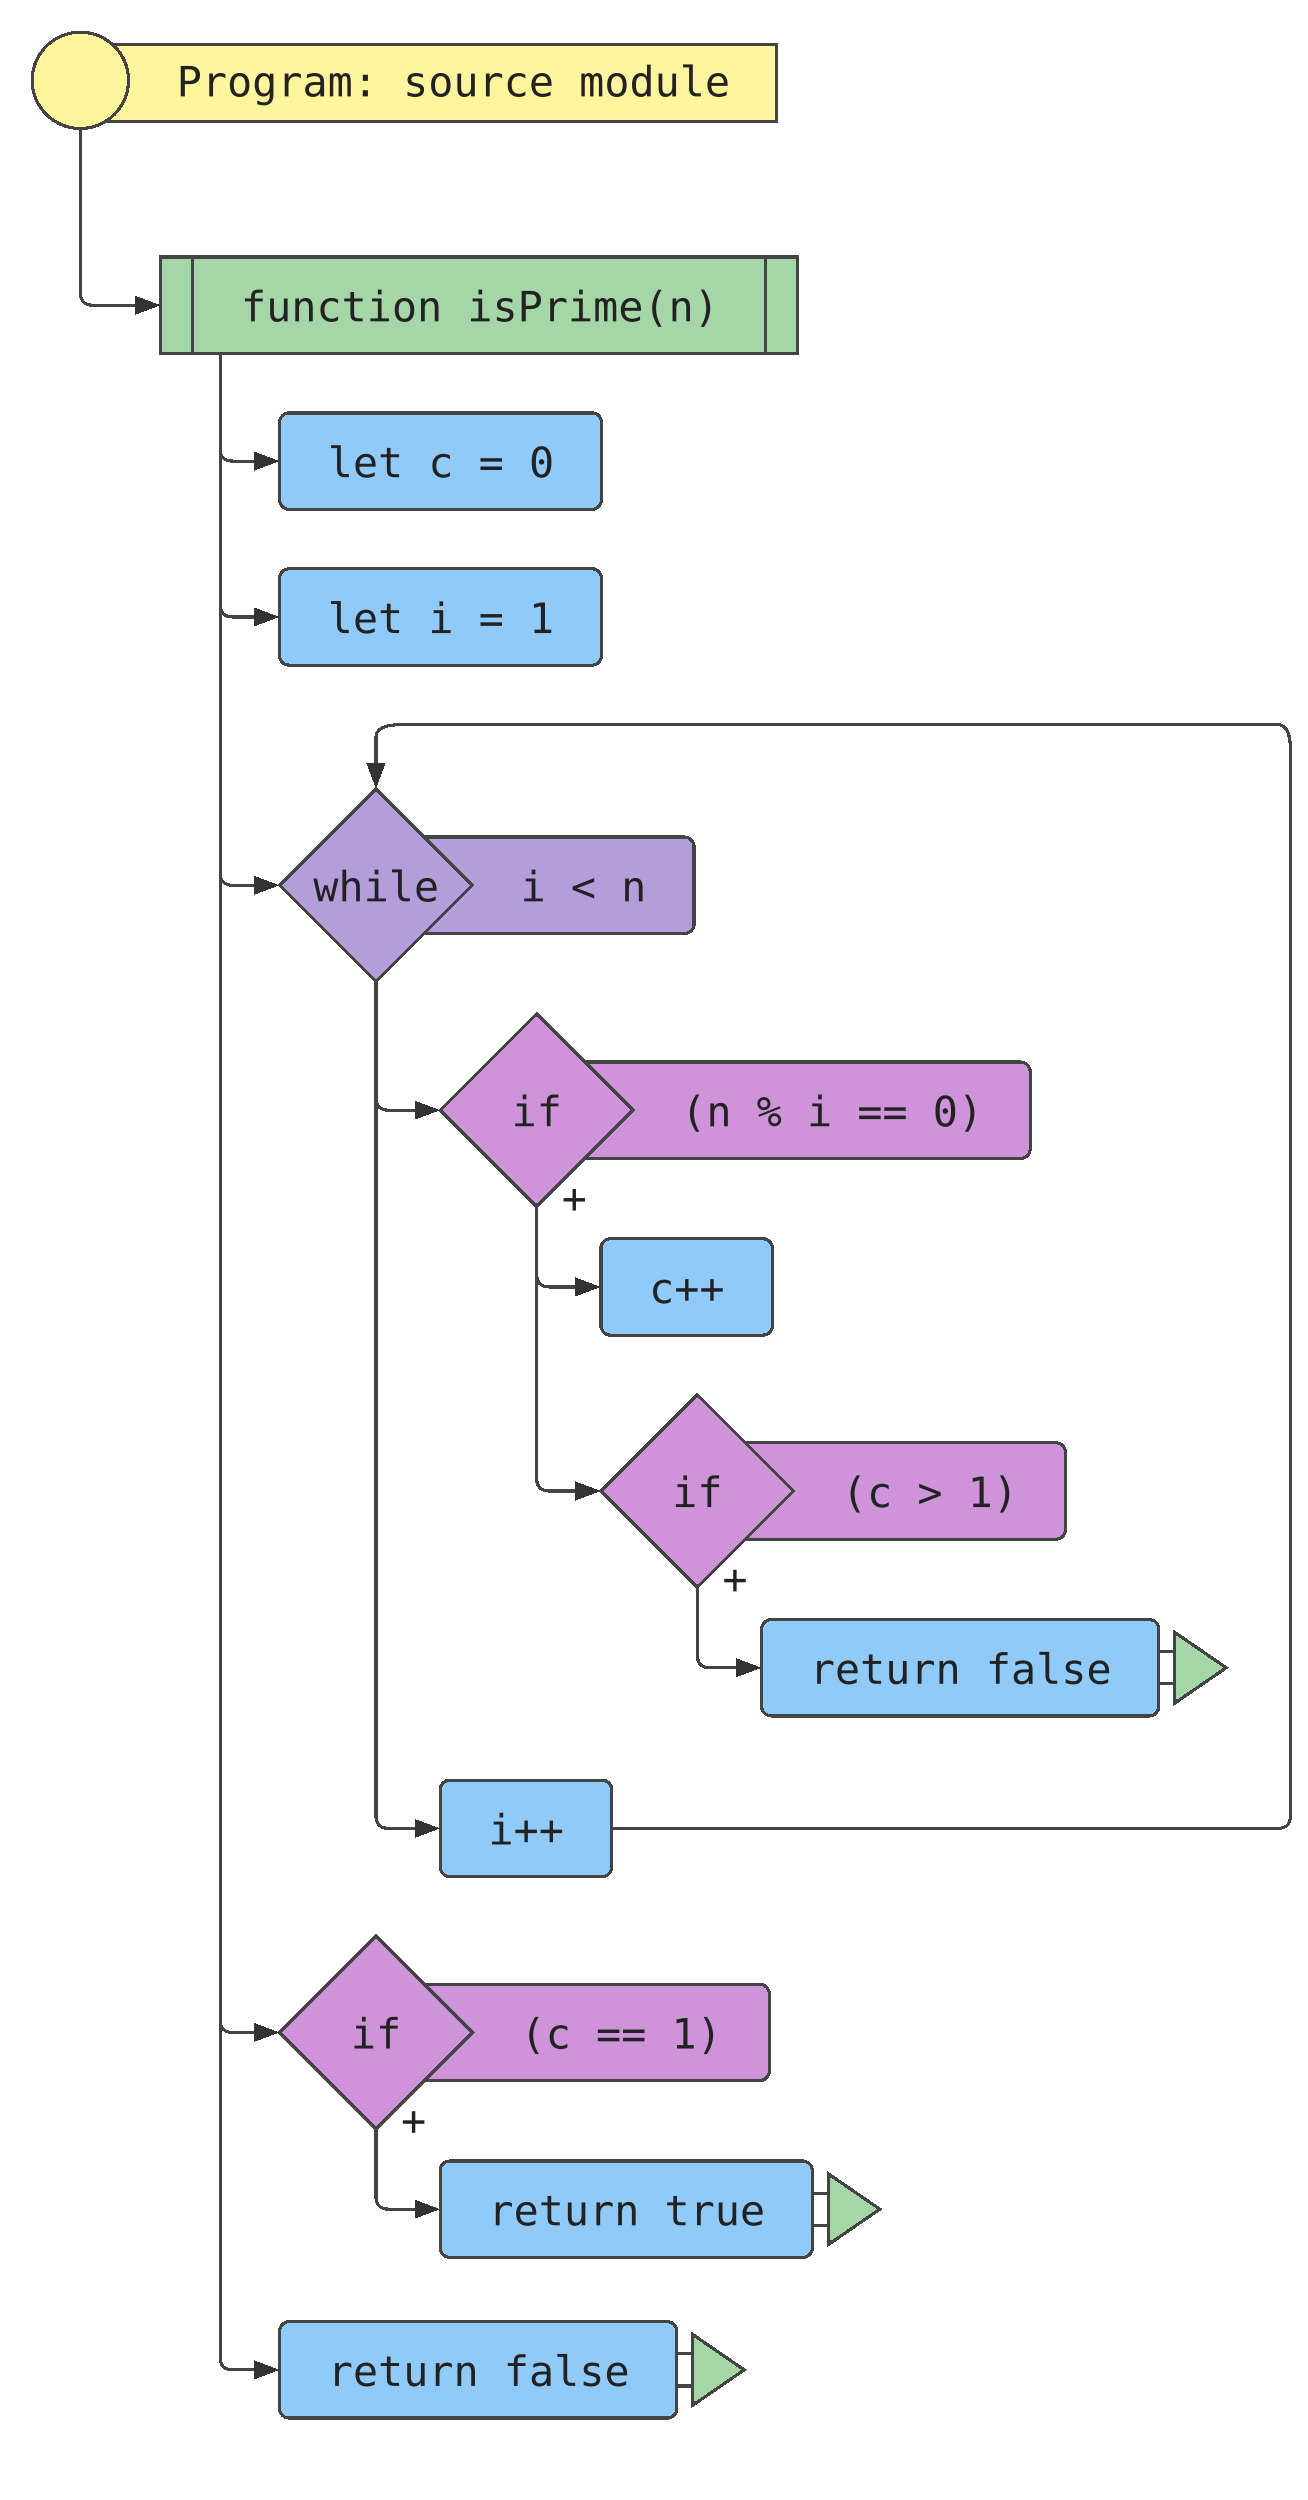
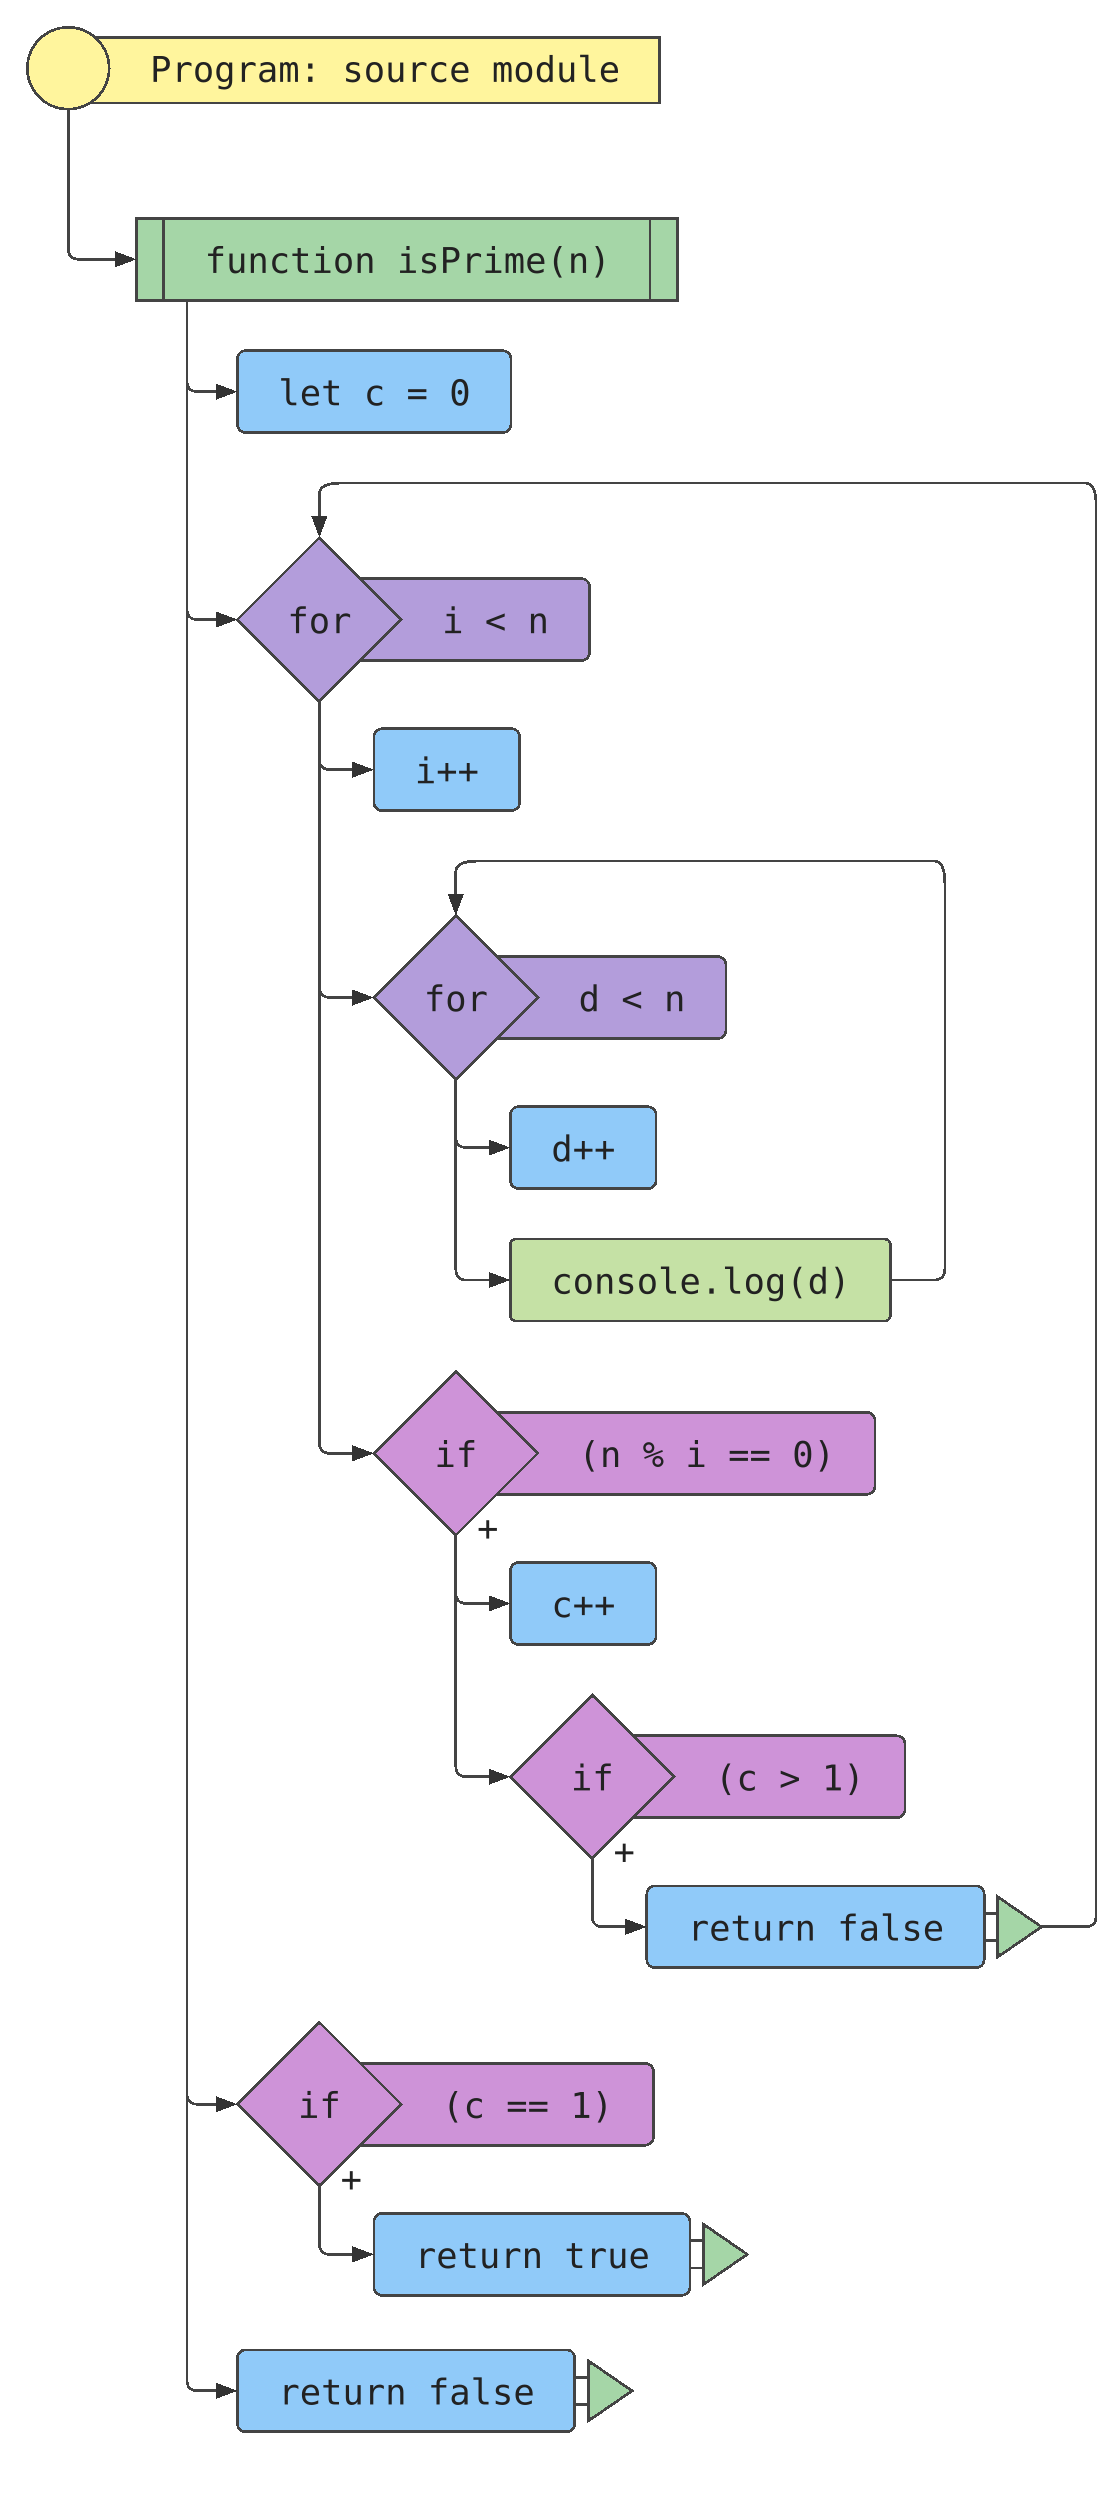
- <svg xmlns="http://www.w3.org/2000/svg" width="407" height="778" shape-rendering="optimizeSpeed">
+ <svg xmlns="http://www.w3.org/2000/svg" width="407" height="916" shape-rendering="optimizeSpeed">
  <g>
    <rect x="50" y="80" width="198.2" height="30" style="fill:#a5d6a7; stroke:#444; stroke-width:1" />
    <line x1="60" y1="80" x2="60" y2="110" style="fill:#a5d6a7; stroke:#444; stroke-width:1" />
    <line x1="238.2" y1="80" x2="238.2" y2="110" style="fill:#a5d6a7; stroke:#444; stroke-width:1" />
    <text x="75" y="100" font-family="monospace" font-size="13" fill="#222">
      <tspan x="75" y="100">function isPrime(n)</tspan>
    </text>
  </g>
  <g>
    <rect x="87" y="128.5" width="100.2" height="30" rx="3" ry="3" style="fill:#90caf9; stroke:#444; stroke-width:1" />
    <text x="102" y="148.5" font-family="monospace" font-size="13" fill="#222">
      <tspan x="102" y="148.5">let c = 0</tspan>
    </text>
  </g>
  <g>
-     <rect x="87" y="177" width="100.2" height="30" rx="3" ry="3" style="fill:#90caf9; stroke:#444; stroke-width:1" />
-     <text x="102" y="197" font-family="monospace" font-size="13" fill="#222">
-       <tspan x="102" y="197">let i = 1</tspan>
+     <rect x="117" y="212" width="99" height="30" rx="3" ry="3" style="fill:#b39ddb; stroke:#444; stroke-width:1" />
+     <polygon points="87,227 117,197 147,227 117,257" style="fill:#b39ddb; stroke:#444; stroke-width:1" />
+     <text x="162" y="232" font-family="monospace" font-size="13" fill="#222">
+       <tspan x="162" y="232">i &lt; n</tspan>
+     </text>
+     <text x="105.3" y="232" font-family="monospace" font-size="13" fill="#222">for</text>
+   </g>
+   <g>
+     <rect x="137" y="267" width="53.4" height="30" rx="3" ry="3" style="fill:#90caf9; stroke:#444; stroke-width:1" />
+     <text x="152" y="287" font-family="monospace" font-size="13" fill="#222">
+       <tspan x="152" y="287">i++</tspan>
    </text>
  </g>
  <g>
-     <rect x="117" y="260.5" width="99" height="30" rx="3" ry="3" style="fill:#b39ddb; stroke:#444; stroke-width:1" />
-     <polygon points="87,275.5 117,245.5 147,275.5 117,305.5" style="fill:#b39ddb; stroke:#444; stroke-width:1" />
-     <text x="162" y="280.5" font-family="monospace" font-size="13" fill="#222">
-       <tspan x="162" y="280.5">i &lt; n</tspan>
+     <rect x="167" y="350.5" width="99" height="30" rx="3" ry="3" style="fill:#b39ddb; stroke:#444; stroke-width:1" />
+     <polygon points="137,365.5 167,335.5 197,365.5 167,395.5" style="fill:#b39ddb; stroke:#444; stroke-width:1" />
+     <text x="212" y="370.5" font-family="monospace" font-size="13" fill="#222">
+       <tspan x="212" y="370.5">d &lt; n</tspan>
    </text>
-     <text x="97.5" y="280.5" font-family="monospace" font-size="13" fill="#222">while</text>
+     <text x="155.3" y="370.5" font-family="monospace" font-size="13" fill="#222">for</text>
  </g>
  <g>
-     <rect x="167" y="330.5" width="153.6" height="30" rx="3" ry="3" style="fill:#ce93d8; stroke:#444; stroke-width:1" />
-     <polygon points="137,345.5 167,315.5 197,345.5 167,375.5" style="fill:#ce93d8; stroke:#444; stroke-width:1" />
-     <text x="212" y="350.5" font-family="monospace" font-size="13" fill="#222">
-       <tspan x="212" y="350.5">(n % i == 0)</tspan>
-     </text>
-     <text x="159.2" y="350.5" font-family="monospace" font-size="13" fill="#222">if</text>
-     <text x="174.8" y="377.45" font-family="monospace" font-size="13" fill="#222">+</text>
-   </g>
-   <g>
-     <rect x="187" y="385.5" width="53.4" height="30" rx="3" ry="3" style="fill:#90caf9; stroke:#444; stroke-width:1" />
-     <text x="202" y="405.5" font-family="monospace" font-size="13" fill="#222">
-       <tspan x="202" y="405.5">c++</tspan>
+     <rect x="187" y="405.5" width="53.4" height="30" rx="3" ry="3" style="fill:#90caf9; stroke:#444; stroke-width:1" />
+     <text x="202" y="425.5" font-family="monospace" font-size="13" fill="#222">
+       <tspan x="202" y="425.5">d++</tspan>
    </text>
  </g>
  <g>
-     <rect x="217" y="449" width="114.6" height="30" rx="3" ry="3" style="fill:#ce93d8; stroke:#444; stroke-width:1" />
-     <polygon points="187,464 217,434 247,464 217,494" style="fill:#ce93d8; stroke:#444; stroke-width:1" />
-     <text x="262" y="469" font-family="monospace" font-size="13" fill="#222">
-       <tspan x="262" y="469">(c &gt; 1)</tspan>
-     </text>
-     <text x="209.2" y="469" font-family="monospace" font-size="13" fill="#222">if</text>
-     <text x="224.8" y="495.95" font-family="monospace" font-size="13" fill="#222">+</text>
-   </g>
-   <g>
-     <rect x="237" y="504" width="123.6" height="30" rx="3" ry="3" style="fill:#90caf9; stroke:#444; stroke-width:1" />
-     <line x1="360.6" y1="514" x2="365.6" y2="514" style="fill:#a5d6a7; stroke:#444; stroke-width:1" />
-     <line x1="360.6" y1="524" x2="365.6" y2="524" style="fill:#a5d6a7; stroke:#444; stroke-width:1" />
-     <path d="M365.6, 508 L381.6, 519 L365.6, 530 Z" fill="#a5d6a7" stroke="#444" stroke-width="1" />
-     <text x="252" y="524" font-family="monospace" font-size="13" fill="#222">
-       <tspan x="252" y="524">return false</tspan>
+     <rect x="187" y="454" width="139.2" height="30" rx="2" ry="2" style="fill:#C5E1A5; stroke:#444; stroke-width:1" />
+     <text x="202" y="474" font-family="monospace" font-size="13" fill="#222">
+       <tspan x="202" y="474">console.log(d)</tspan>
    </text>
  </g>
  <g>
-     <rect x="137" y="554" width="53.4" height="30" rx="3" ry="3" style="fill:#90caf9; stroke:#444; stroke-width:1" />
-     <text x="152" y="574" font-family="monospace" font-size="13" fill="#222">
-       <tspan x="152" y="574">i++</tspan>
+     <rect x="167" y="517.5" width="153.6" height="30" rx="3" ry="3" style="fill:#ce93d8; stroke:#444; stroke-width:1" />
+     <polygon points="137,532.5 167,502.5 197,532.5 167,562.5" style="fill:#ce93d8; stroke:#444; stroke-width:1" />
+     <text x="212" y="537.5" font-family="monospace" font-size="13" fill="#222">
+       <tspan x="212" y="537.5">(n % i == 0)</tspan>
+     </text>
+     <text x="159.2" y="537.5" font-family="monospace" font-size="13" fill="#222">if</text>
+     <text x="174.8" y="564.45" font-family="monospace" font-size="13" fill="#222">+</text>
+   </g>
+   <g>
+     <rect x="187" y="572.5" width="53.4" height="30" rx="3" ry="3" style="fill:#90caf9; stroke:#444; stroke-width:1" />
+     <text x="202" y="592.5" font-family="monospace" font-size="13" fill="#222">
+       <tspan x="202" y="592.5">c++</tspan>
    </text>
  </g>
  <g>
-     <rect x="117" y="617.5" width="122.4" height="30" rx="3" ry="3" style="fill:#ce93d8; stroke:#444; stroke-width:1" />
-     <polygon points="87,632.5 117,602.5 147,632.5 117,662.5" style="fill:#ce93d8; stroke:#444; stroke-width:1" />
-     <text x="162" y="637.5" font-family="monospace" font-size="13" fill="#222">
-       <tspan x="162" y="637.5">(c == 1)</tspan>
+     <rect x="217" y="636" width="114.6" height="30" rx="3" ry="3" style="fill:#ce93d8; stroke:#444; stroke-width:1" />
+     <polygon points="187,651 217,621 247,651 217,681" style="fill:#ce93d8; stroke:#444; stroke-width:1" />
+     <text x="262" y="656" font-family="monospace" font-size="13" fill="#222">
+       <tspan x="262" y="656">(c &gt; 1)</tspan>
    </text>
-     <text x="109.2" y="637.5" font-family="monospace" font-size="13" fill="#222">if</text>
-     <text x="124.8" y="664.45" font-family="monospace" font-size="13" fill="#222">+</text>
+     <text x="209.2" y="656" font-family="monospace" font-size="13" fill="#222">if</text>
+     <text x="224.8" y="682.95" font-family="monospace" font-size="13" fill="#222">+</text>
  </g>
  <g>
-     <rect x="137" y="672.5" width="115.8" height="30" rx="3" ry="3" style="fill:#90caf9; stroke:#444; stroke-width:1" />
-     <line x1="252.8" y1="682.5" x2="257.8" y2="682.5" style="fill:#a5d6a7; stroke:#444; stroke-width:1" />
-     <line x1="252.8" y1="692.5" x2="257.8" y2="692.5" style="fill:#a5d6a7; stroke:#444; stroke-width:1" />
-     <path d="M257.8, 676.5 L273.8, 687.5 L257.8, 698.5 Z" fill="#a5d6a7" stroke="#444" stroke-width="1" />
-     <text x="152" y="692.5" font-family="monospace" font-size="13" fill="#222">
-       <tspan x="152" y="692.5">return true</tspan>
+     <rect x="237" y="691" width="123.6" height="30" rx="3" ry="3" style="fill:#90caf9; stroke:#444; stroke-width:1" />
+     <line x1="360.6" y1="701" x2="365.6" y2="701" style="fill:#a5d6a7; stroke:#444; stroke-width:1" />
+     <line x1="360.6" y1="711" x2="365.6" y2="711" style="fill:#a5d6a7; stroke:#444; stroke-width:1" />
+     <path d="M365.6, 695 L381.6, 706 L365.6, 717 Z" fill="#a5d6a7" stroke="#444" stroke-width="1" />
+     <text x="252" y="711" font-family="monospace" font-size="13" fill="#222">
+       <tspan x="252" y="711">return false</tspan>
    </text>
  </g>
  <g>
-     <rect x="87" y="722.5" width="123.6" height="30" rx="3" ry="3" style="fill:#90caf9; stroke:#444; stroke-width:1" />
-     <line x1="210.6" y1="732.5" x2="215.6" y2="732.5" style="fill:#a5d6a7; stroke:#444; stroke-width:1" />
-     <line x1="210.6" y1="742.5" x2="215.6" y2="742.5" style="fill:#a5d6a7; stroke:#444; stroke-width:1" />
-     <path d="M215.6, 726.5 L231.6, 737.5 L215.6, 748.5 Z" fill="#a5d6a7" stroke="#444" stroke-width="1" />
-     <text x="102" y="742.5" font-family="monospace" font-size="13" fill="#222">
-       <tspan x="102" y="742.5">return false</tspan>
+     <rect x="117" y="756" width="122.4" height="30" rx="3" ry="3" style="fill:#ce93d8; stroke:#444; stroke-width:1" />
+     <polygon points="87,771 117,741 147,771 117,801" style="fill:#ce93d8; stroke:#444; stroke-width:1" />
+     <text x="162" y="776" font-family="monospace" font-size="13" fill="#222">
+       <tspan x="162" y="776">(c == 1)</tspan>
+     </text>
+     <text x="109.2" y="776" font-family="monospace" font-size="13" fill="#222">if</text>
+     <text x="124.8" y="802.95" font-family="monospace" font-size="13" fill="#222">+</text>
+   </g>
+   <g>
+     <rect x="137" y="811" width="115.8" height="30" rx="3" ry="3" style="fill:#90caf9; stroke:#444; stroke-width:1" />
+     <line x1="252.8" y1="821" x2="257.8" y2="821" style="fill:#a5d6a7; stroke:#444; stroke-width:1" />
+     <line x1="252.8" y1="831" x2="257.8" y2="831" style="fill:#a5d6a7; stroke:#444; stroke-width:1" />
+     <path d="M257.8, 815 L273.8, 826 L257.8, 837 Z" fill="#a5d6a7" stroke="#444" stroke-width="1" />
+     <text x="152" y="831" font-family="monospace" font-size="13" fill="#222">
+       <tspan x="152" y="831">return true</tspan>
+     </text>
+   </g>
+   <g>
+     <rect x="87" y="861" width="123.6" height="30" rx="3" ry="3" style="fill:#90caf9; stroke:#444; stroke-width:1" />
+     <line x1="210.6" y1="871" x2="215.6" y2="871" style="fill:#a5d6a7; stroke:#444; stroke-width:1" />
+     <line x1="210.6" y1="881" x2="215.6" y2="881" style="fill:#a5d6a7; stroke:#444; stroke-width:1" />
+     <path d="M215.6, 865 L231.6, 876 L215.6, 887 Z" fill="#a5d6a7" stroke="#444" stroke-width="1" />
+     <text x="102" y="881" font-family="monospace" font-size="13" fill="#222">
+       <tspan x="102" y="881">return false</tspan>
    </text>
  </g>
  <g>
    <rect x="25" y="13.75" width="216.6" height="24" style="fill:#fff59d; stroke:#444; stroke-width:1" />
    <circle cx="25" cy="25" r="15" style="fill:#fff59d; stroke:#444; stroke-width:1" />
    <text x="55" y="30" font-family="monospace" font-size="13" fill="#222">
      <tspan x="55" y="30">Program: source module</tspan>
    </text>
  </g>
  <g>
    <path d="M25, 40 L25 91 Q25 95                 29 95                 L42 95 " style="fill:none; stroke:#444; stroke-width:1" />
    <path d="M42, 92 L50, 95 L42, 98 Z" fill="#333" />
  </g>
  <g>
    <path d="M68.5, 110 L68.5 139.5 Q68.5 143.5                 72.5 143.5                 L79 143.5 " style="fill:none; stroke:#444; stroke-width:1" />
    <path d="M79, 140.5 L87, 143.5 L79, 146.5 Z" fill="#333" />
  </g>
  <g>
-     <path d="M68.5, 110 L68.5 188 Q68.5 192                 72.5 192                 L79 192 " style="fill:none; stroke:#444; stroke-width:1" />
-     <path d="M79, 189 L87, 192 L79, 195 Z" fill="#333" />
+     <path d="M68.5, 110 L68.5 223 Q68.5 227                 72.5 227                 L79 227 " style="fill:none; stroke:#444; stroke-width:1" />
+     <path d="M79, 224 L87, 227 L79, 230 Z" fill="#333" />
  </g>
  <g>
-     <path d="M68.5, 110 L68.5 271.5 Q68.5 275.5                 72.5 275.5                 L79 275.5 " style="fill:none; stroke:#444; stroke-width:1" />
-     <path d="M79, 272.5 L87, 275.5 L79, 278.5 Z" fill="#333" />
+     <path d="M117, 257 L117 278 Q117 282                 121 282                 L129 282 " style="fill:none; stroke:#444; stroke-width:1" />
+     <path d="M129, 279 L137, 282 L129, 285 Z" fill="#333" />
  </g>
  <g>
-     <path d="M117, 305.5 L117 341.5 Q117 345.5                 121 345.5                 L129 345.5 " style="fill:none; stroke:#444; stroke-width:1" />
-     <path d="M129, 342.5 L137, 345.5 L129, 348.5 Z" fill="#333" />
+     <path d="M117, 257 L117 361.5 Q117 365.5                 121 365.5                 L129 365.5 " style="fill:none; stroke:#444; stroke-width:1" />
+     <path d="M129, 362.5 L137, 365.5 L129, 368.5 Z" fill="#333" />
  </g>
  <g>
-     <path d="M167, 375.5 L167 396.5 Q167 400.5                 171 400.5                 L179 400.5 " style="fill:none; stroke:#444; stroke-width:1" />
-     <path d="M179, 397.5 L187, 400.5 L179, 403.5 Z" fill="#333" />
+     <path d="M167, 395.5 L167 416.5 Q167 420.5                 171 420.5                 L179 420.5 " style="fill:none; stroke:#444; stroke-width:1" />
+     <path d="M179, 417.5 L187, 420.5 L179, 423.5 Z" fill="#333" />
  </g>
  <g>
-     <path d="M167, 375.5 L167 460 Q167 464                 171 464                 L179 464 " style="fill:none; stroke:#444; stroke-width:1" />
-     <path d="M179, 461 L187, 464 L179, 467 Z" fill="#333" />
+     <path d="M167, 395.5 L167 465 Q167 469                 171 469                 L179 469 " style="fill:none; stroke:#444; stroke-width:1" />
+     <path d="M179, 466 L187, 469 L179, 472 Z" fill="#333" />
  </g>
  <g>
-     <path d="M217, 494 L217 515 Q217 519                 221 519                 L229 519 " style="fill:none; stroke:#444; stroke-width:1" />
-     <path d="M229, 516 L237, 519 L229, 522 Z" fill="#333" />
+     <path d="M326.2, 469 L342.2 469  Q346.2 469                 346.2 465                 L346.2 323.5 Q346.2 315.5                 342.2 315.5                 L175 315.5  Q167 315.5                 167 319.5                 L167 327.5" style="fill:none; stroke:#444; stroke-width:1" />
+     <path d="M164, 327.5 L167, 335.5 L170, 327.5 Z" fill="#333" />
  </g>
  <g>
-     <path d="M117, 305.5 L117 565 Q117 569                 121 569                 L129 569 " style="fill:none; stroke:#444; stroke-width:1" />
-     <path d="M129, 566 L137, 569 L129, 572 Z" fill="#333" />
+     <path d="M117, 257 L117 528.5 Q117 532.5                 121 532.5                 L129 532.5 " style="fill:none; stroke:#444; stroke-width:1" />
+     <path d="M129, 529.5 L137, 532.5 L129, 535.5 Z" fill="#333" />
  </g>
  <g>
-     <path d="M190.4, 569 L397.6 569  Q401.6 569                 401.6 565                 L401.6 233.5 Q401.6 225.5                 397.6 225.5                 L125 225.5  Q117 225.5                 117 229.5                 L117 237.5" style="fill:none; stroke:#444; stroke-width:1" />
-     <path d="M114, 237.5 L117, 245.5 L120, 237.5 Z" fill="#333" />
+     <path d="M167, 562.5 L167 583.5 Q167 587.5                 171 587.5                 L179 587.5 " style="fill:none; stroke:#444; stroke-width:1" />
+     <path d="M179, 584.5 L187, 587.5 L179, 590.5 Z" fill="#333" />
  </g>
  <g>
-     <path d="M68.5, 110 L68.5 628.5 Q68.5 632.5                 72.5 632.5                 L79 632.5 " style="fill:none; stroke:#444; stroke-width:1" />
-     <path d="M79, 629.5 L87, 632.5 L79, 635.5 Z" fill="#333" />
+     <path d="M167, 562.5 L167 647 Q167 651                 171 651                 L179 651 " style="fill:none; stroke:#444; stroke-width:1" />
+     <path d="M179, 648 L187, 651 L179, 654 Z" fill="#333" />
  </g>
  <g>
-     <path d="M117, 662.5 L117 683.5 Q117 687.5                 121 687.5                 L129 687.5 " style="fill:none; stroke:#444; stroke-width:1" />
-     <path d="M129, 684.5 L137, 687.5 L129, 690.5 Z" fill="#333" />
+     <path d="M217, 681 L217 702 Q217 706                 221 706                 L229 706 " style="fill:none; stroke:#444; stroke-width:1" />
+     <path d="M229, 703 L237, 706 L229, 709 Z" fill="#333" />
  </g>
  <g>
-     <path d="M68.5, 110 L68.5 733.5 Q68.5 737.5                 72.5 737.5                 L79 737.5 " style="fill:none; stroke:#444; stroke-width:1" />
-     <path d="M79, 734.5 L87, 737.5 L79, 740.5 Z" fill="#333" />
+     <path d="M381.6, 706 L397.6 706  Q401.6 706                 401.6 702                 L401.6 185 Q401.6 177                 397.6 177                 L125 177  Q117 177                 117 181                 L117 189" style="fill:none; stroke:#444; stroke-width:1" />
+     <path d="M114, 189 L117, 197 L120, 189 Z" fill="#333" />
+   </g>
+   <g>
+     <path d="M68.5, 110 L68.5 767 Q68.5 771                 72.5 771                 L79 771 " style="fill:none; stroke:#444; stroke-width:1" />
+     <path d="M79, 768 L87, 771 L79, 774 Z" fill="#333" />
+   </g>
+   <g>
+     <path d="M117, 801 L117 822 Q117 826                 121 826                 L129 826 " style="fill:none; stroke:#444; stroke-width:1" />
+     <path d="M129, 823 L137, 826 L129, 829 Z" fill="#333" />
+   </g>
+   <g>
+     <path d="M68.5, 110 L68.5 872 Q68.5 876                 72.5 876                 L79 876 " style="fill:none; stroke:#444; stroke-width:1" />
+     <path d="M79, 873 L87, 876 L79, 879 Z" fill="#333" />
  </g>
</svg>
